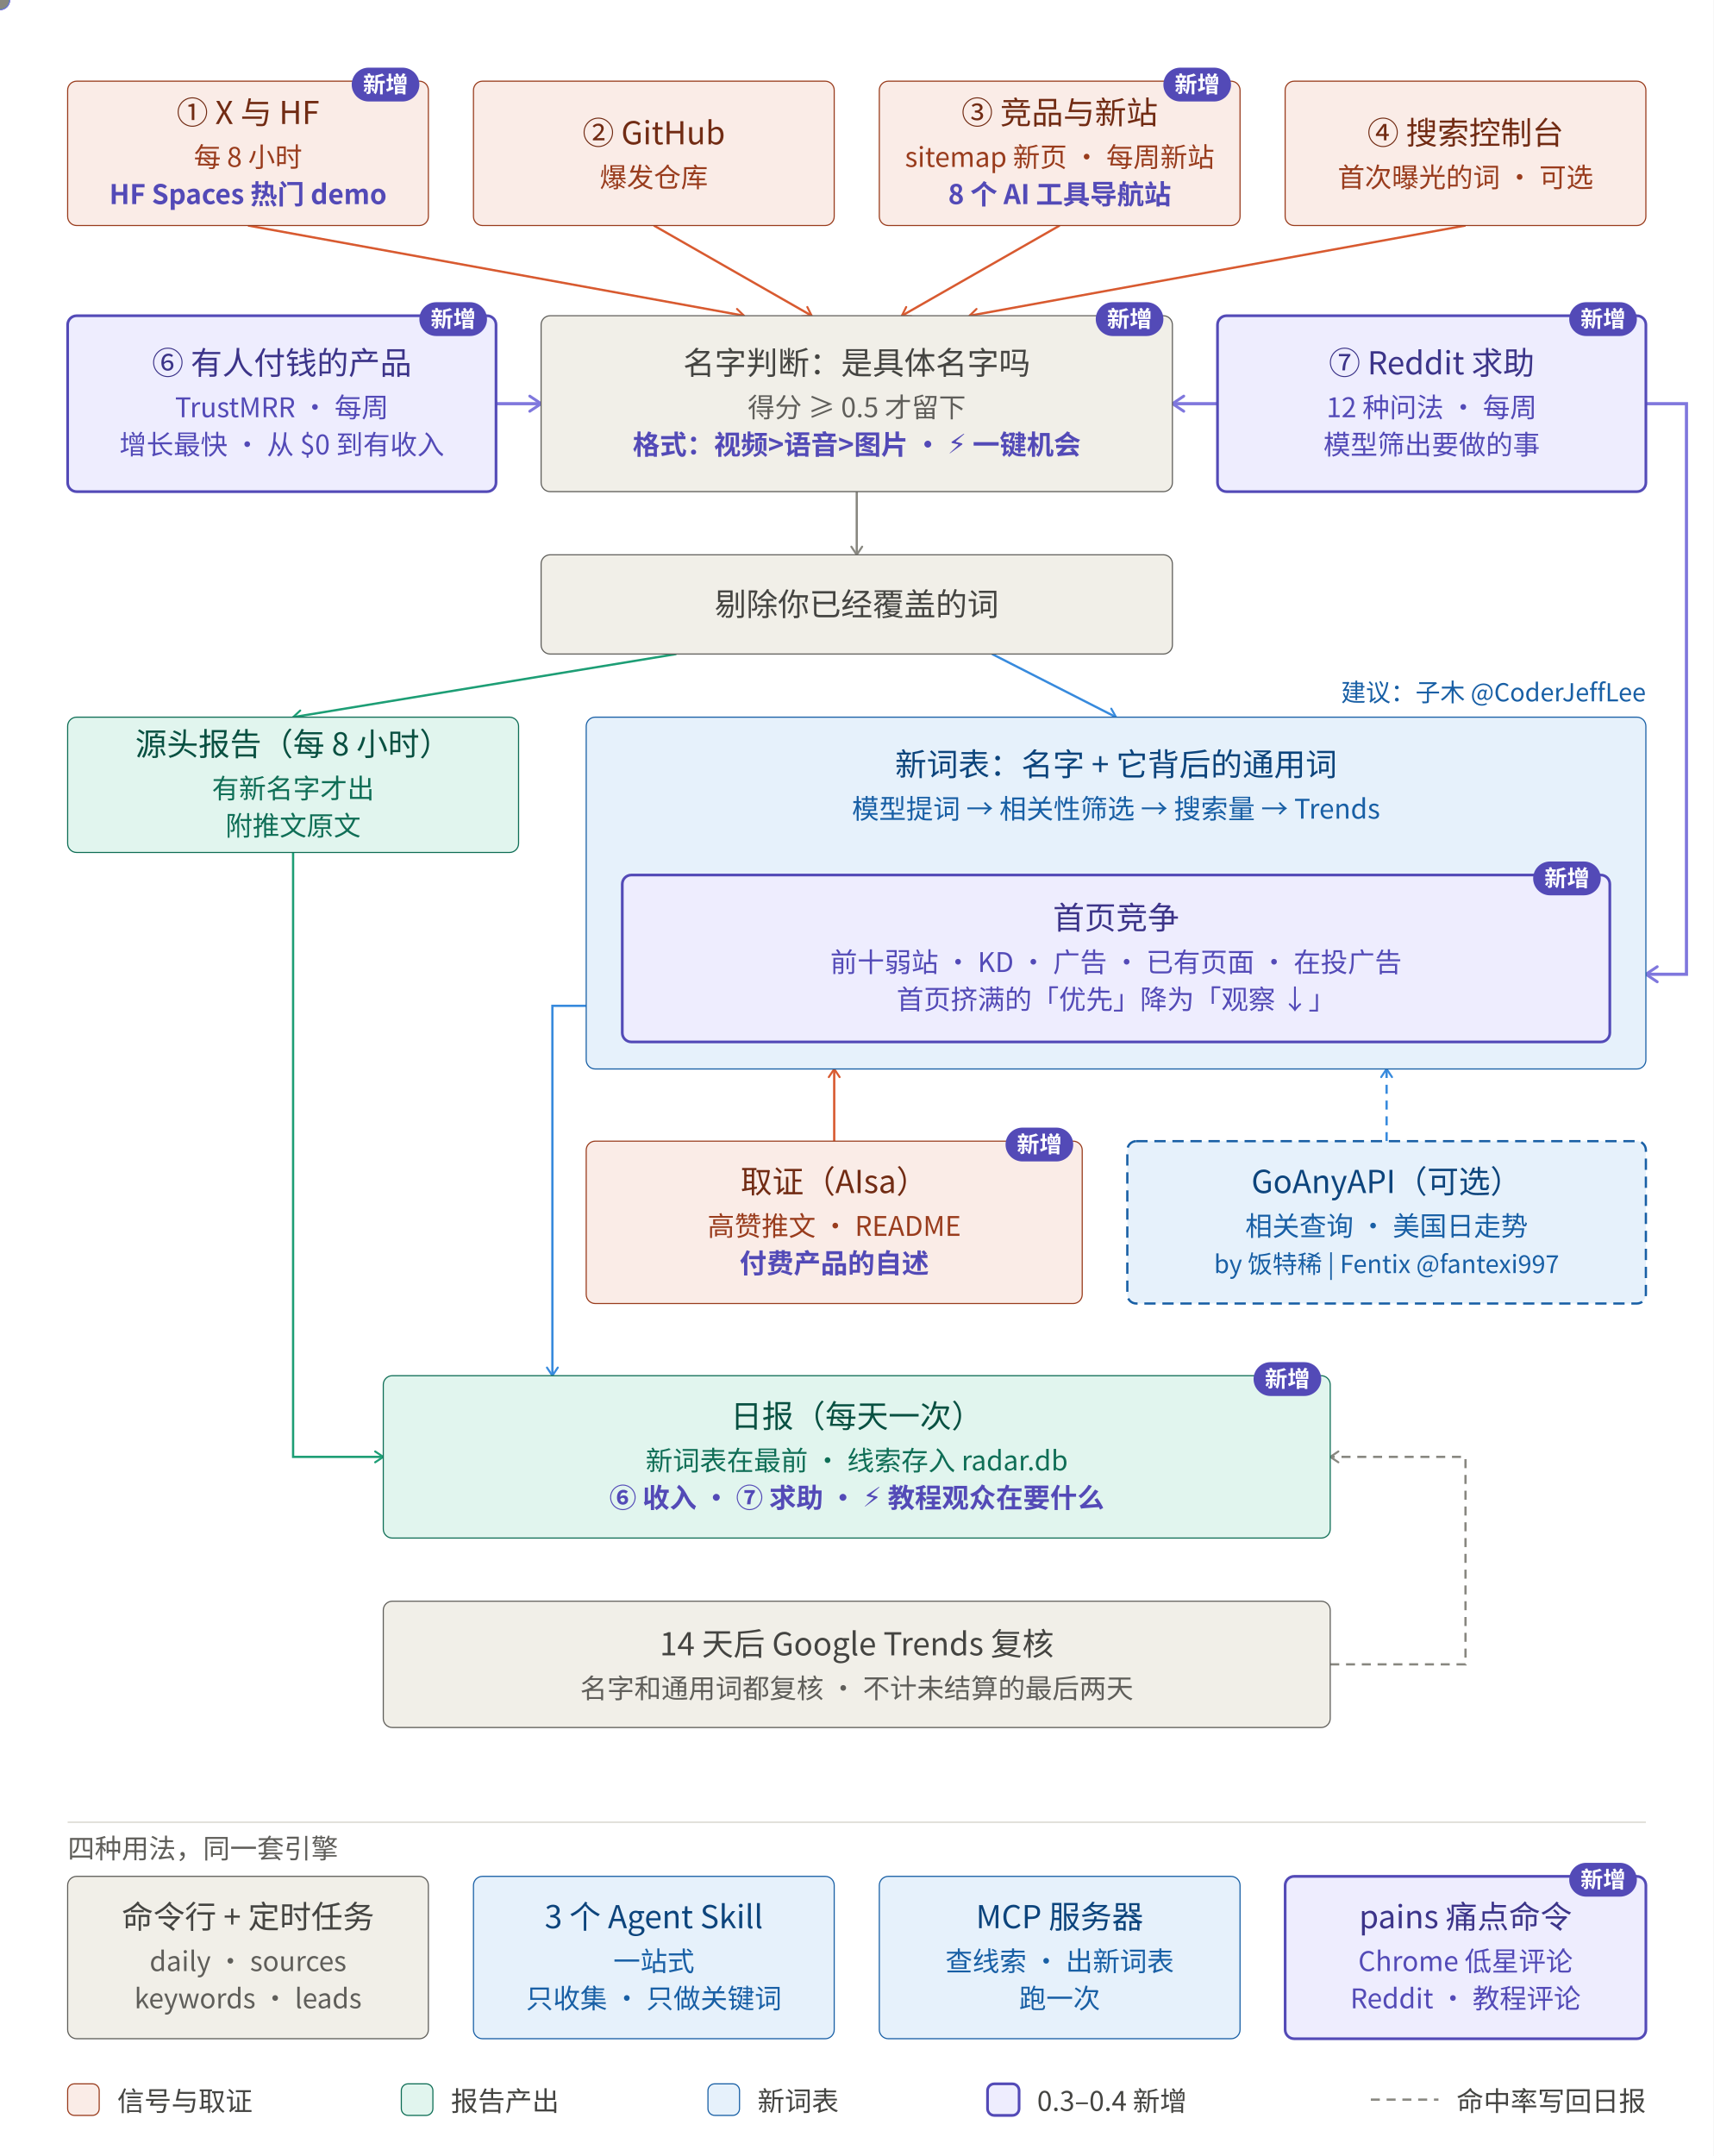
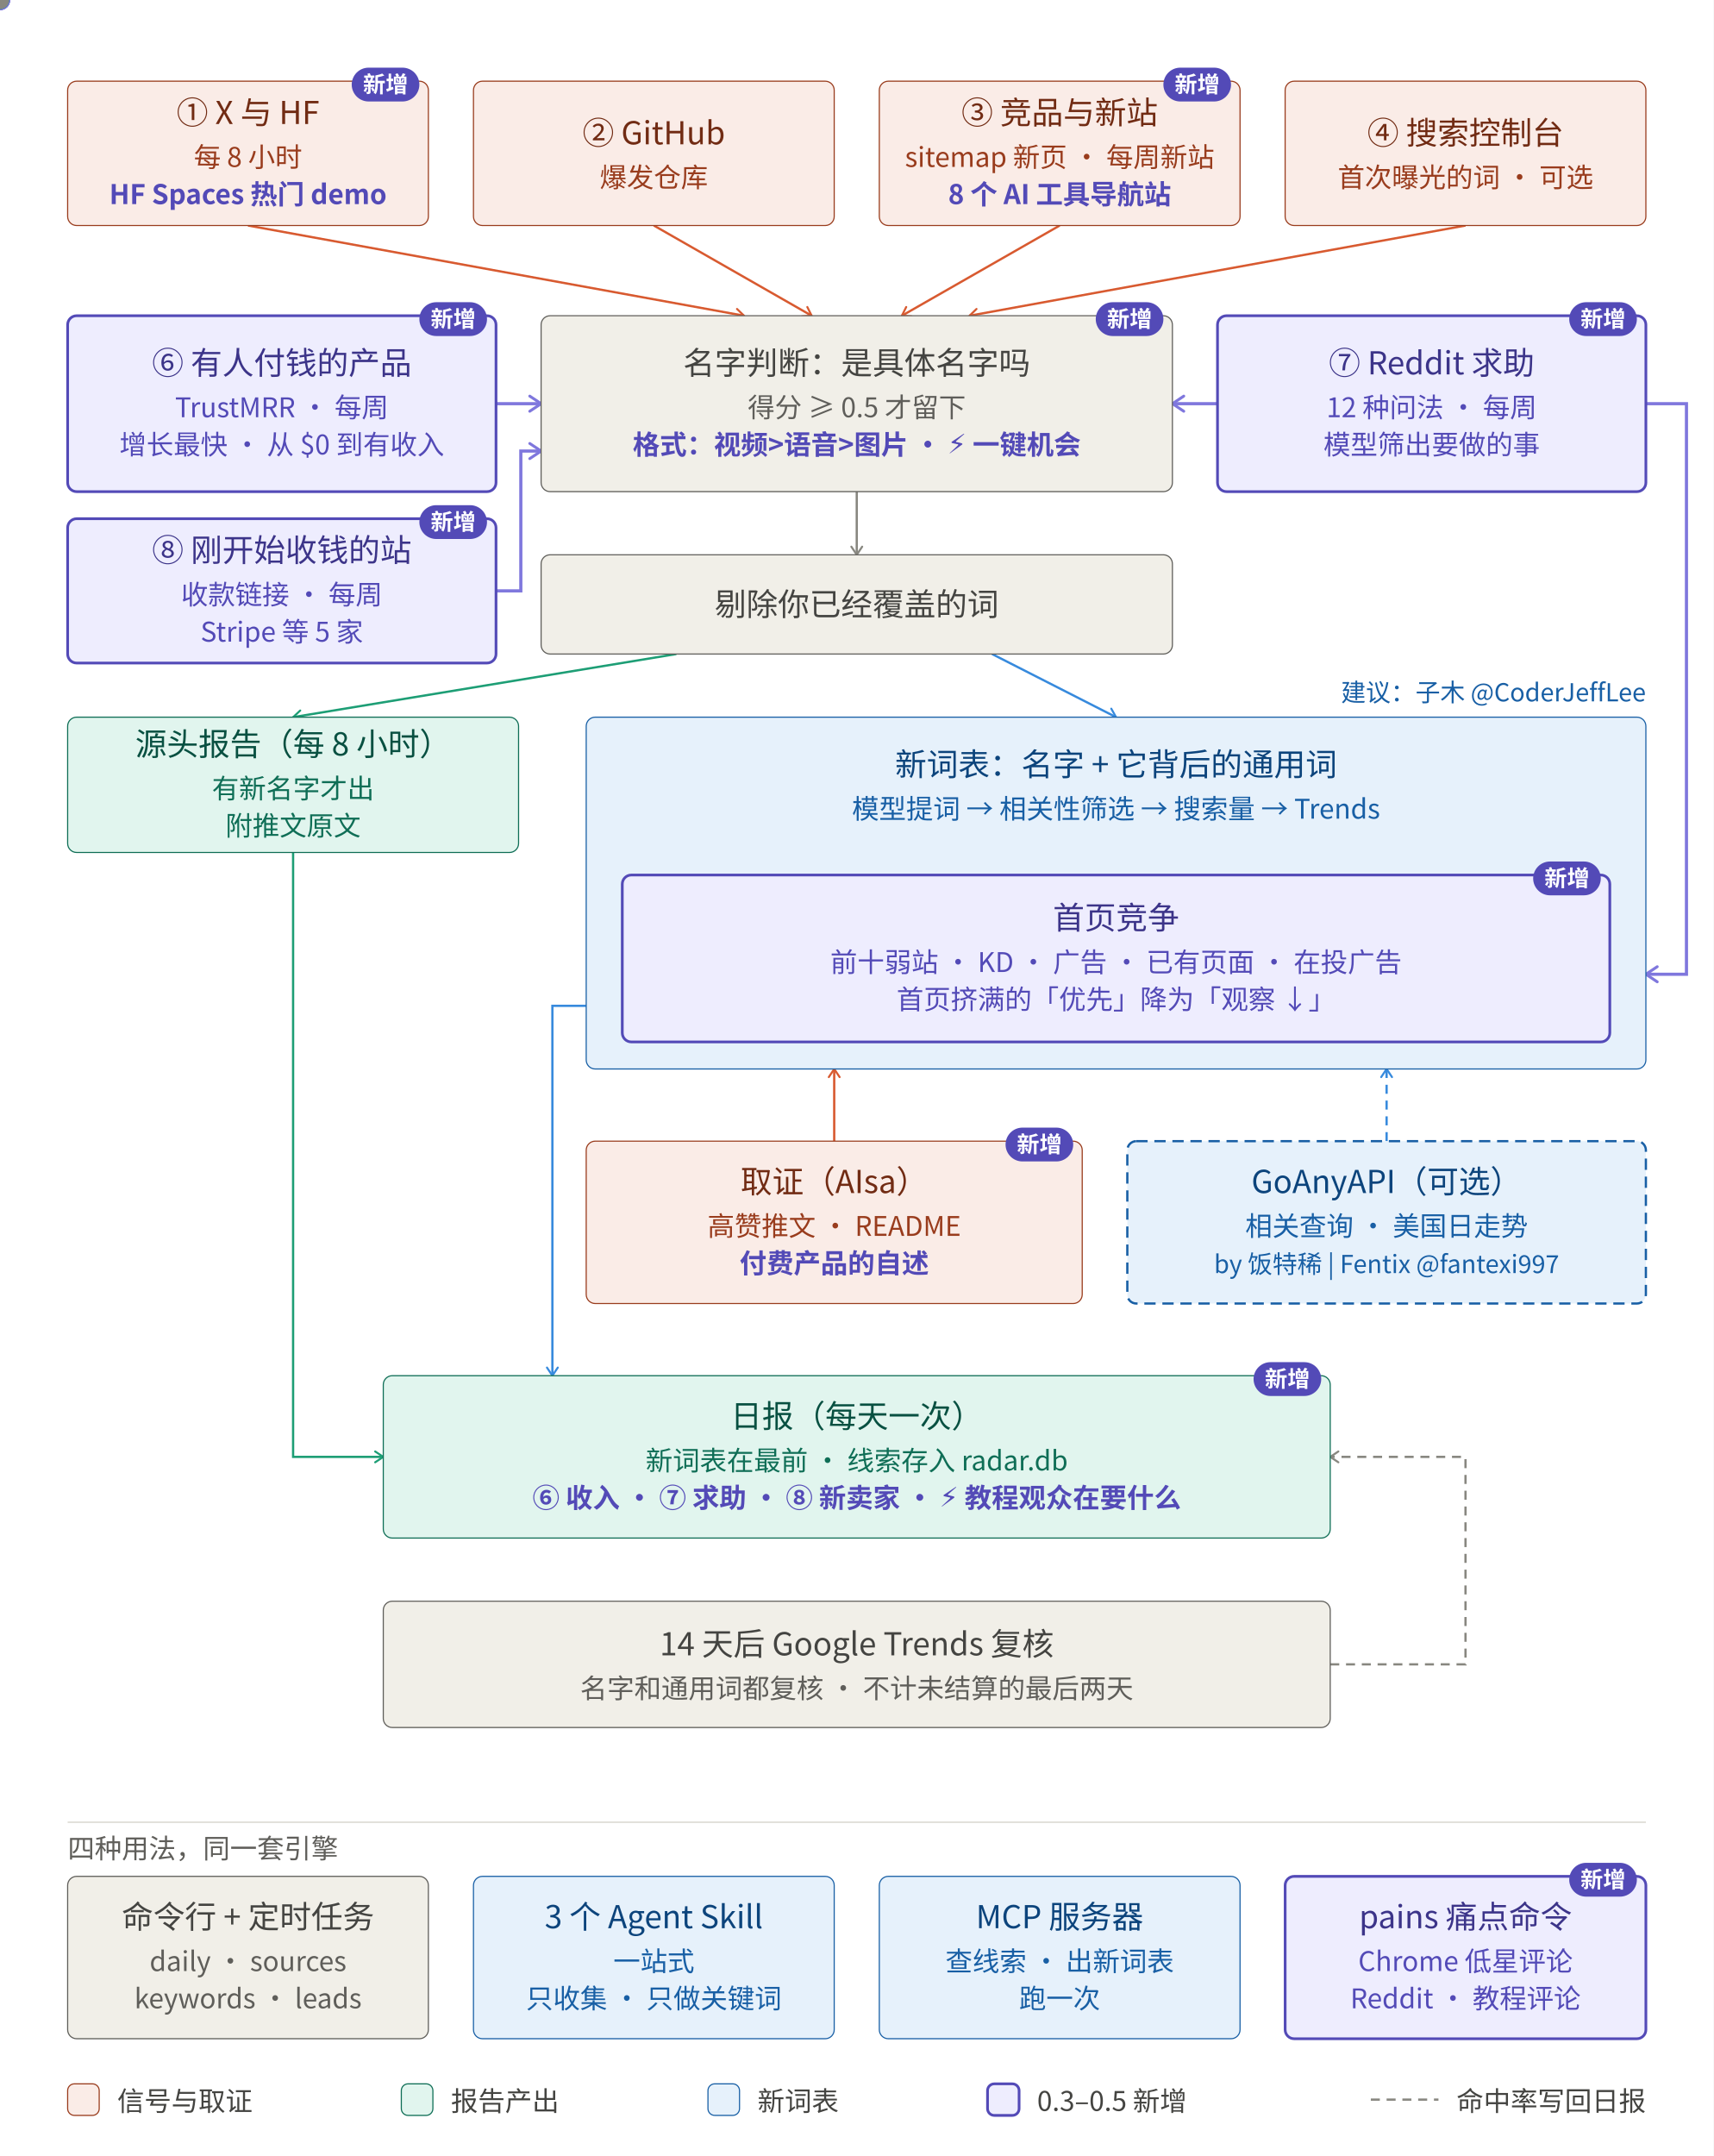
<svg xmlns="http://www.w3.org/2000/svg" width="1520" height="1912" viewBox="0 0 760 956" font-family="Hiragino Sans GB, PingFang SC, Noto Sans CJK SC, sans-serif">
  <defs>
    <marker id="arrow" viewBox="0 0 10 10" refX="8" refY="5" markerWidth="6" markerHeight="6" orient="auto-start-reverse">
      <path d="M2 1L8 5L2 9" fill="none" stroke="context-stroke" stroke-width="1.5" stroke-linecap="round" stroke-linejoin="round" />
    </marker>
  </defs>
  <rect width="760" height="956" fill="#FFFFFF" />
  <path id="p1" d="M110 100 L330 140" fill="none" stroke="#D85A30" stroke-width="1" marker-end="url(#arrow)" />
  <path id="p2" d="M290 100 L360 140" fill="none" stroke="#D85A30" stroke-width="1" marker-end="url(#arrow)" />
  <path id="p3" d="M470 100 L400 140" fill="none" stroke="#D85A30" stroke-width="1" marker-end="url(#arrow)" />
  <path id="p4" d="M650 100 L430 140" fill="none" stroke="#D85A30" stroke-width="1" marker-end="url(#arrow)" />
  <path id="p6" d="M220 179 L240 179" fill="none" stroke="#7F77DD" stroke-width="1.4" marker-end="url(#arrow)" />
  <path id="p7" d="M540 179 L520 179" fill="none" stroke="#7F77DD" stroke-width="1.4" marker-end="url(#arrow)" />
+   <path id="p8b" d="M220 262 L231 262 L231 200 L240 200" fill="none" stroke="#7F77DD" stroke-width="1.4" marker-end="url(#arrow)" />
  <path id="p7b" d="M730 179 L748 179 L748 432 L730 432" fill="none" stroke="#7F77DD" stroke-width="1.4" marker-end="url(#arrow)" />
  <path id="p5" d="M380 218 L380 246" fill="none" stroke="#888780" stroke-width="1" marker-end="url(#arrow)" />
  <path id="p8" d="M300 290 L130 318" fill="none" stroke="#1D9E75" stroke-width="1" marker-end="url(#arrow)" />
  <path id="p9" d="M440 290 L495 318" fill="none" stroke="#378ADD" stroke-width="1" marker-end="url(#arrow)" />
  <path id="p10" d="M370 506 L370 474" fill="none" stroke="#D85A30" stroke-width="1" marker-end="url(#arrow)" />
  <path id="p11" d="M615 506 L615 474" fill="none" stroke="#378ADD" stroke-width="1" stroke-dasharray="4 3" marker-end="url(#arrow)" />
  <path id="p12" d="M130 378 L130 646 L170 646" fill="none" stroke="#1D9E75" stroke-width="1" marker-end="url(#arrow)" />
  <path id="p13" d="M260 446 L245 446 L245 610" fill="none" stroke="#378ADD" stroke-width="1" marker-end="url(#arrow)" />
  <path id="p14" d="M590 738 L650 738 L650 646 L590 646" fill="none" stroke="#888780" stroke-width="1" stroke-dasharray="4 3" marker-end="url(#arrow)" />
  <g font-size="14" text-anchor="middle">
    <rect x="30" y="36" width="160" height="64" rx="4" fill="#FAECE7" stroke="#993C1D" stroke-width="0.5" />
    <text x="110.0" y="55.0" fill="#712B13" font-weight="500">① X 与 HF</text>
    <text x="110.0" y="74.0" fill="#993C1D" font-size="12">每 8 小时</text>
    <text x="110.0" y="90.5" fill="#534AB7" font-size="12" font-weight="600">HF Spaces 热门 demo</text>
    <rect x="156" y="30" width="30" height="15" rx="7.5" fill="#534AB7" />
    <text x="171" y="41" font-size="10" fill="#FFFFFF" font-weight="600">新增</text>
    <rect x="210" y="36" width="160" height="64" rx="4" fill="#FAECE7" stroke="#993C1D" stroke-width="0.5" />
    <text x="290.0" y="64.0" fill="#712B13" font-weight="500">② GitHub</text>
    <text x="290.0" y="83.0" fill="#993C1D" font-size="12">爆发仓库</text>
    <rect x="390" y="36" width="160" height="64" rx="4" fill="#FAECE7" stroke="#993C1D" stroke-width="0.5" />
    <text x="470.0" y="55.0" fill="#712B13" font-weight="500">③ 竞品与新站</text>
    <text x="470.0" y="74.0" fill="#993C1D" font-size="12">sitemap 新页 · 每周新站</text>
    <text x="470.0" y="90.5" fill="#534AB7" font-size="12" font-weight="600">8 个 AI 工具导航站</text>
    <rect x="516" y="30" width="30" height="15" rx="7.5" fill="#534AB7" />
    <text x="531" y="41" font-size="10" fill="#FFFFFF" font-weight="600">新增</text>
    <rect x="570" y="36" width="160" height="64" rx="4" fill="#FAECE7" stroke="#993C1D" stroke-width="0.5" />
    <text x="650.0" y="64.0" fill="#712B13" font-weight="500">④ 搜索控制台</text>
    <text x="650.0" y="83.0" fill="#993C1D" font-size="12">首次曝光的词 · 可选</text>
    <rect x="30" y="140" width="190" height="78" rx="4" fill="#EEEDFE" stroke="#534AB7" stroke-width="1.2" />
    <text x="125.0" y="166.0" fill="#3C3489" font-weight="500">⑥ 有人付钱的产品</text>
    <text x="125.0" y="185.0" fill="#534AB7" font-size="12">TrustMRR · 每周</text>
    <text x="125.0" y="201.5" fill="#534AB7" font-size="12">增长最快 · 从 $0 到有收入</text>
    <rect x="186" y="134" width="30" height="15" rx="7.5" fill="#534AB7" />
    <text x="201" y="145" font-size="10" fill="#FFFFFF" font-weight="600">新增</text>
    <rect x="240" y="140" width="280" height="78" rx="4" fill="#F1EFE8" stroke="#5F5E5A" stroke-width="0.5" />
    <text x="380.0" y="166.0" fill="#444441" font-weight="500">名字判断：是具体名字吗</text>
    <text x="380.0" y="185.0" fill="#5F5E5A" font-size="12">得分 ≥ 0.5 才留下</text>
    <text x="380.0" y="201.5" fill="#534AB7" font-size="12" font-weight="600">格式：视频&gt;语音&gt;图片 · ⚡ 一键机会</text>
    <rect x="486" y="134" width="30" height="15" rx="7.5" fill="#534AB7" />
    <text x="501" y="145" font-size="10" fill="#FFFFFF" font-weight="600">新增</text>
    <rect x="540" y="140" width="190" height="78" rx="4" fill="#EEEDFE" stroke="#534AB7" stroke-width="1.2" />
    <text x="635.0" y="166.0" fill="#3C3489" font-weight="500">⑦ Reddit 求助</text>
    <text x="635.0" y="185.0" fill="#534AB7" font-size="12">12 种问法 · 每周</text>
    <text x="635.0" y="201.5" fill="#534AB7" font-size="12">模型筛出要做的事</text>
    <rect x="696" y="134" width="30" height="15" rx="7.5" fill="#534AB7" />
    <text x="711" y="145" font-size="10" fill="#FFFFFF" font-weight="600">新增</text>
+     <rect x="30" y="230" width="190" height="64" rx="4" fill="#EEEDFE" stroke="#534AB7" stroke-width="1.2" />
+     <text x="125.0" y="249.0" fill="#3C3489" font-weight="500">⑧ 刚开始收钱的站</text>
+     <text x="125.0" y="268.0" fill="#534AB7" font-size="12">收款链接 · 每周</text>
+     <text x="125.0" y="284.5" fill="#534AB7" font-size="12">Stripe 等 5 家</text>
+     <rect x="186" y="224" width="30" height="15" rx="7.5" fill="#534AB7" />
+     <text x="201" y="235" font-size="10" fill="#FFFFFF" font-weight="600">新增</text>
    <rect x="240" y="246" width="280" height="44" rx="4" fill="#F1EFE8" stroke="#5F5E5A" stroke-width="0.5" />
    <text x="380.0" y="273.0" fill="#444441" font-weight="500">剔除你已经覆盖的词</text>
    <rect x="30" y="318" width="200" height="60" rx="4" fill="#E1F5EE" stroke="#0F6E56" stroke-width="0.5" />
    <text x="130.0" y="335.0" fill="#085041" font-weight="500">源头报告（每 8 小时）</text>
    <text x="130.0" y="354.0" fill="#0F6E56" font-size="12">有新名字才出</text>
    <text x="130.0" y="370.5" fill="#0F6E56" font-size="12">附推文原文</text>
    <rect x="260" y="318" width="470" height="156" rx="4" fill="#E6F1FB" stroke="#185FA5" stroke-width="0.5" />
    <text x="495.0" y="344.0" fill="#0C447C" font-weight="500">新词表：名字 + 它背后的通用词</text>
    <text x="495.0" y="363.0" fill="#185FA5" font-size="12">模型提词 → 相关性筛选 → 搜索量 → Trends</text>
    <rect x="276" y="388" width="438" height="74" rx="4" fill="#EEEDFE" stroke="#534AB7" stroke-width="1.2" />
    <text x="495.0" y="412.0" fill="#3C3489" font-weight="500">首页竞争</text>
    <text x="495.0" y="431.0" fill="#534AB7" font-size="12">前十弱站 · KD · 广告 · 已有页面 · 在投广告</text>
    <text x="495.0" y="447.5" fill="#534AB7" font-size="12">首页挤满的「优先」降为「观察 ↓」</text>
    <rect x="680" y="382" width="30" height="15" rx="7.5" fill="#534AB7" />
    <text x="695" y="393" font-size="10" fill="#FFFFFF" font-weight="600">新增</text>
    <rect x="260" y="506" width="220" height="72" rx="4" fill="#FAECE7" stroke="#993C1D" stroke-width="0.5" />
    <text x="370.0" y="529.0" fill="#712B13" font-weight="500">取证（AIsa）</text>
    <text x="370.0" y="548.0" fill="#993C1D" font-size="12">高赞推文 · README</text>
    <text x="370.0" y="564.5" fill="#534AB7" font-size="12" font-weight="600">付费产品的自述</text>
    <rect x="446" y="500" width="30" height="15" rx="7.5" fill="#534AB7" />
    <text x="461" y="511" font-size="10" fill="#FFFFFF" font-weight="600">新增</text>
    <rect x="500" y="506" width="230" height="72" rx="4" fill="#E6F1FB" stroke="#185FA5" stroke-width="1" stroke-dasharray="5 3" />
    <text x="615.0" y="529.0" fill="#0C447C" font-weight="500">GoAnyAPI（可选）</text>
    <text x="615.0" y="548.0" fill="#185FA5" font-size="12">相关查询 · 美国日走势</text>
    <text x="615.0" y="564.5" fill="#185FA5" font-size="11">by 饭特稀 | Fentix @fantexi997</text>
    <rect x="170" y="610" width="420" height="72" rx="4" fill="#E1F5EE" stroke="#0F6E56" stroke-width="0.5" />
    <text x="380.0" y="633.0" fill="#085041" font-weight="500">日报（每天一次）</text>
    <text x="380.0" y="652.0" fill="#0F6E56" font-size="12">新词表在最前 · 线索存入 radar.db</text>
-     <text x="380.0" y="668.5" fill="#534AB7" font-size="12" font-weight="600">⑥ 收入 · ⑦ 求助 · ⚡ 教程观众在要什么</text>
+     <text x="380.0" y="668.5" fill="#534AB7" font-size="12" font-weight="600">⑥ 收入 · ⑦ 求助 · ⑧ 新卖家 · ⚡ 教程观众在要什么</text>
    <rect x="556" y="604" width="30" height="15" rx="7.5" fill="#534AB7" />
    <text x="571" y="615" font-size="10" fill="#FFFFFF" font-weight="600">新增</text>
    <rect x="170" y="710" width="420" height="56" rx="4" fill="#F1EFE8" stroke="#5F5E5A" stroke-width="0.5" />
    <text x="380.0" y="734.0" fill="#444441" font-weight="500">14 天后 Google Trends 复核</text>
    <text x="380.0" y="753.0" fill="#5F5E5A" font-size="12">名字和通用词都复核 · 不计未结算的最后两天</text>
    <rect x="30" y="832" width="160" height="72" rx="4" fill="#F1EFE8" stroke="#5F5E5A" stroke-width="0.5" />
    <text x="110.0" y="855.0" fill="#444441" font-weight="500">命令行 + 定时任务</text>
    <text x="110.0" y="874.0" fill="#5F5E5A" font-size="12">daily · sources</text>
    <text x="110.0" y="890.5" fill="#5F5E5A" font-size="12">keywords · leads</text>
    <rect x="210" y="832" width="160" height="72" rx="4" fill="#E6F1FB" stroke="#185FA5" stroke-width="0.5" />
    <text x="290.0" y="855.0" fill="#0C447C" font-weight="500">3 个 Agent Skill</text>
    <text x="290.0" y="874.0" fill="#185FA5" font-size="12">一站式</text>
    <text x="290.0" y="890.5" fill="#185FA5" font-size="12">只收集 · 只做关键词</text>
    <rect x="390" y="832" width="160" height="72" rx="4" fill="#E6F1FB" stroke="#185FA5" stroke-width="0.5" />
    <text x="470.0" y="855.0" fill="#0C447C" font-weight="500">MCP 服务器</text>
    <text x="470.0" y="874.0" fill="#185FA5" font-size="12">查线索 · 出新词表</text>
    <text x="470.0" y="890.5" fill="#185FA5" font-size="12">跑一次</text>
    <rect x="570" y="832" width="160" height="72" rx="4" fill="#EEEDFE" stroke="#534AB7" stroke-width="1.2" />
    <text x="650.0" y="855.0" fill="#3C3489" font-weight="500">pains 痛点命令</text>
    <text x="650.0" y="874.0" fill="#534AB7" font-size="12">Chrome 低星评论</text>
    <text x="650.0" y="890.5" fill="#534AB7" font-size="12">Reddit · 教程评论</text>
    <rect x="696" y="826" width="30" height="15" rx="7.5" fill="#534AB7" />
    <text x="711" y="837" font-size="10" fill="#FFFFFF" font-weight="600">新增</text>
  </g>
  <path d="M30 808 H730" stroke="#D3D1C7" stroke-width="0.5" fill="none" />
  <text x="30" y="824" font-size="12" fill="#5F5E5A" font-weight="500">四种用法，同一套引擎</text>
  <text x="730" y="311" text-anchor="end" font-size="11" fill="#185FA5">建议：子木 @CoderJeffLee</text>
  <rect x="30" y="924" width="14" height="14" rx="3" fill="#FAECE7" stroke="#993C1D" stroke-width="0.5" />
  <text x="52" y="936" font-size="12" fill="#444441">信号与取证</text>
  <rect x="178" y="924" width="14" height="14" rx="3" fill="#E1F5EE" stroke="#0F6E56" stroke-width="0.5" />
  <text x="200" y="936" font-size="12" fill="#444441">报告产出</text>
  <rect x="314" y="924" width="14" height="14" rx="3" fill="#E6F1FB" stroke="#185FA5" stroke-width="0.5" />
  <text x="336" y="936" font-size="12" fill="#444441">新词表</text>
  <rect x="438" y="924" width="14" height="14" rx="3" fill="#EEEDFE" stroke="#534AB7" stroke-width="1.2" />
-   <text x="460" y="936" font-size="12" fill="#444441">0.3–0.4 新增</text>
+   <text x="460" y="936" font-size="12" fill="#444441">0.3–0.5 新增</text>
  <path d="M608 931 H638" stroke="#888780" stroke-width="1" stroke-dasharray="4 3" fill="none" />
  <text x="646" y="936" font-size="12" fill="#444441">命中率写回日报</text>
  <circle r="4" fill="#D85A30">
    <animateMotion dur="2.4s" repeatCount="indefinite" begin="0.0s">
      <mpath href="#p1" />
    </animateMotion>
  </circle>
  <circle r="4" fill="#D85A30">
    <animateMotion dur="2.4s" repeatCount="indefinite" begin="0.6s">
      <mpath href="#p2" />
    </animateMotion>
  </circle>
  <circle r="4" fill="#D85A30">
    <animateMotion dur="2.4s" repeatCount="indefinite" begin="1.2s">
      <mpath href="#p3" />
    </animateMotion>
  </circle>
  <circle r="4" fill="#D85A30">
    <animateMotion dur="2.4s" repeatCount="indefinite" begin="1.8s">
      <mpath href="#p4" />
    </animateMotion>
  </circle>
  <circle r="4.5" fill="#7F77DD">
    <animateMotion dur="1.2s" repeatCount="indefinite" begin="0.2s">
      <mpath href="#p6" />
    </animateMotion>
  </circle>
  <circle r="4.5" fill="#7F77DD">
    <animateMotion dur="1.2s" repeatCount="indefinite" begin="0.8s">
      <mpath href="#p7" />
+     </animateMotion>
+   </circle>
+   <circle r="4.5" fill="#7F77DD">
+     <animateMotion dur="1.6s" repeatCount="indefinite" begin="0.5s">
+       <mpath href="#p8b" />
    </animateMotion>
  </circle>
  <circle r="4.5" fill="#7F77DD">
    <animateMotion dur="2.8s" repeatCount="indefinite" begin="0.4s">
      <mpath href="#p7b" />
    </animateMotion>
  </circle>
  <circle r="4" fill="#888780">
    <animateMotion dur="1.2s" repeatCount="indefinite" begin="0.3s">
      <mpath href="#p5" />
    </animateMotion>
  </circle>
  <circle r="4" fill="#1D9E75">
    <animateMotion dur="1.6s" repeatCount="indefinite" begin="0.0s">
      <mpath href="#p8" />
    </animateMotion>
  </circle>
  <circle r="4" fill="#378ADD">
    <animateMotion dur="1.6s" repeatCount="indefinite" begin="0.4s">
      <mpath href="#p9" />
    </animateMotion>
  </circle>
  <circle r="4" fill="#D85A30">
    <animateMotion dur="1.4s" repeatCount="indefinite" begin="0.8s">
      <mpath href="#p10" />
    </animateMotion>
  </circle>
  <circle r="4" fill="#378ADD">
    <animateMotion dur="1.4s" repeatCount="indefinite" begin="1.2s">
      <mpath href="#p11" />
    </animateMotion>
  </circle>
  <circle r="4" fill="#1D9E75">
    <animateMotion dur="2.4s" repeatCount="indefinite" begin="0.2s">
      <mpath href="#p12" />
    </animateMotion>
  </circle>
  <circle r="4" fill="#378ADD">
    <animateMotion dur="1.8s" repeatCount="indefinite" begin="0.6s">
      <mpath href="#p13" />
    </animateMotion>
  </circle>
  <circle r="4" fill="#888780">
    <animateMotion dur="4.8s" repeatCount="indefinite" begin="0.0s">
      <mpath href="#p14" />
    </animateMotion>
  </circle>
</svg>
